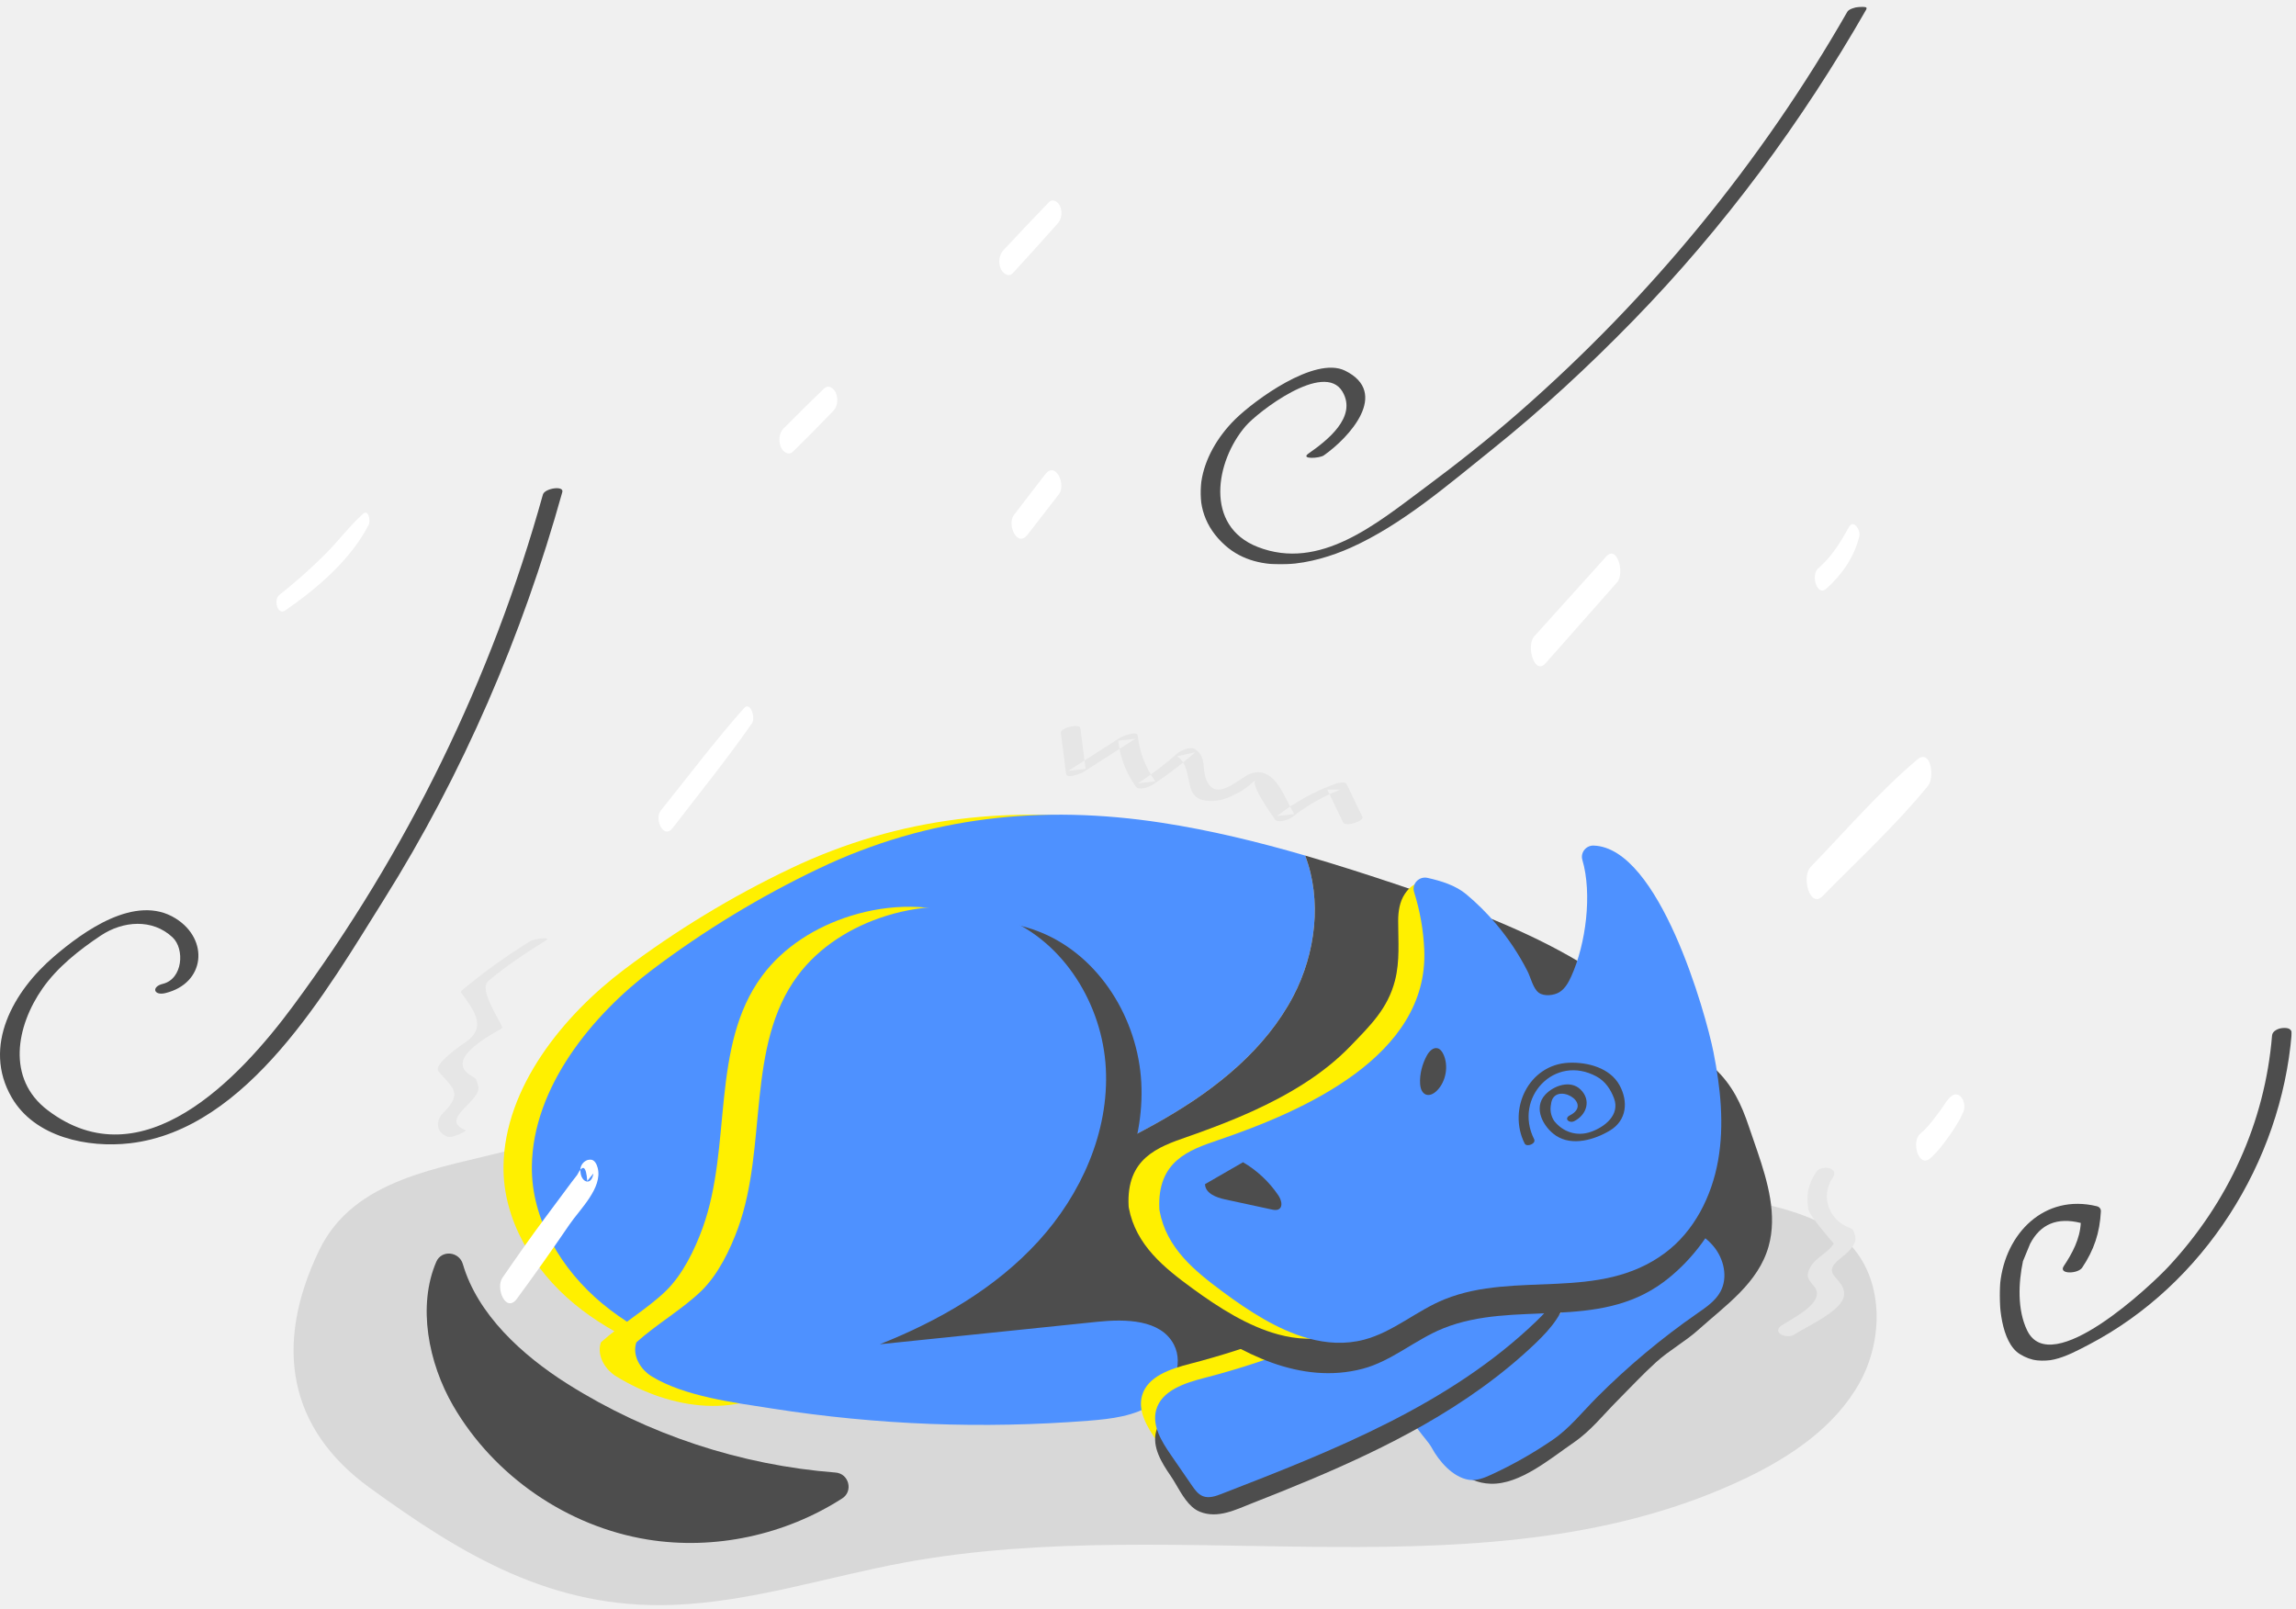
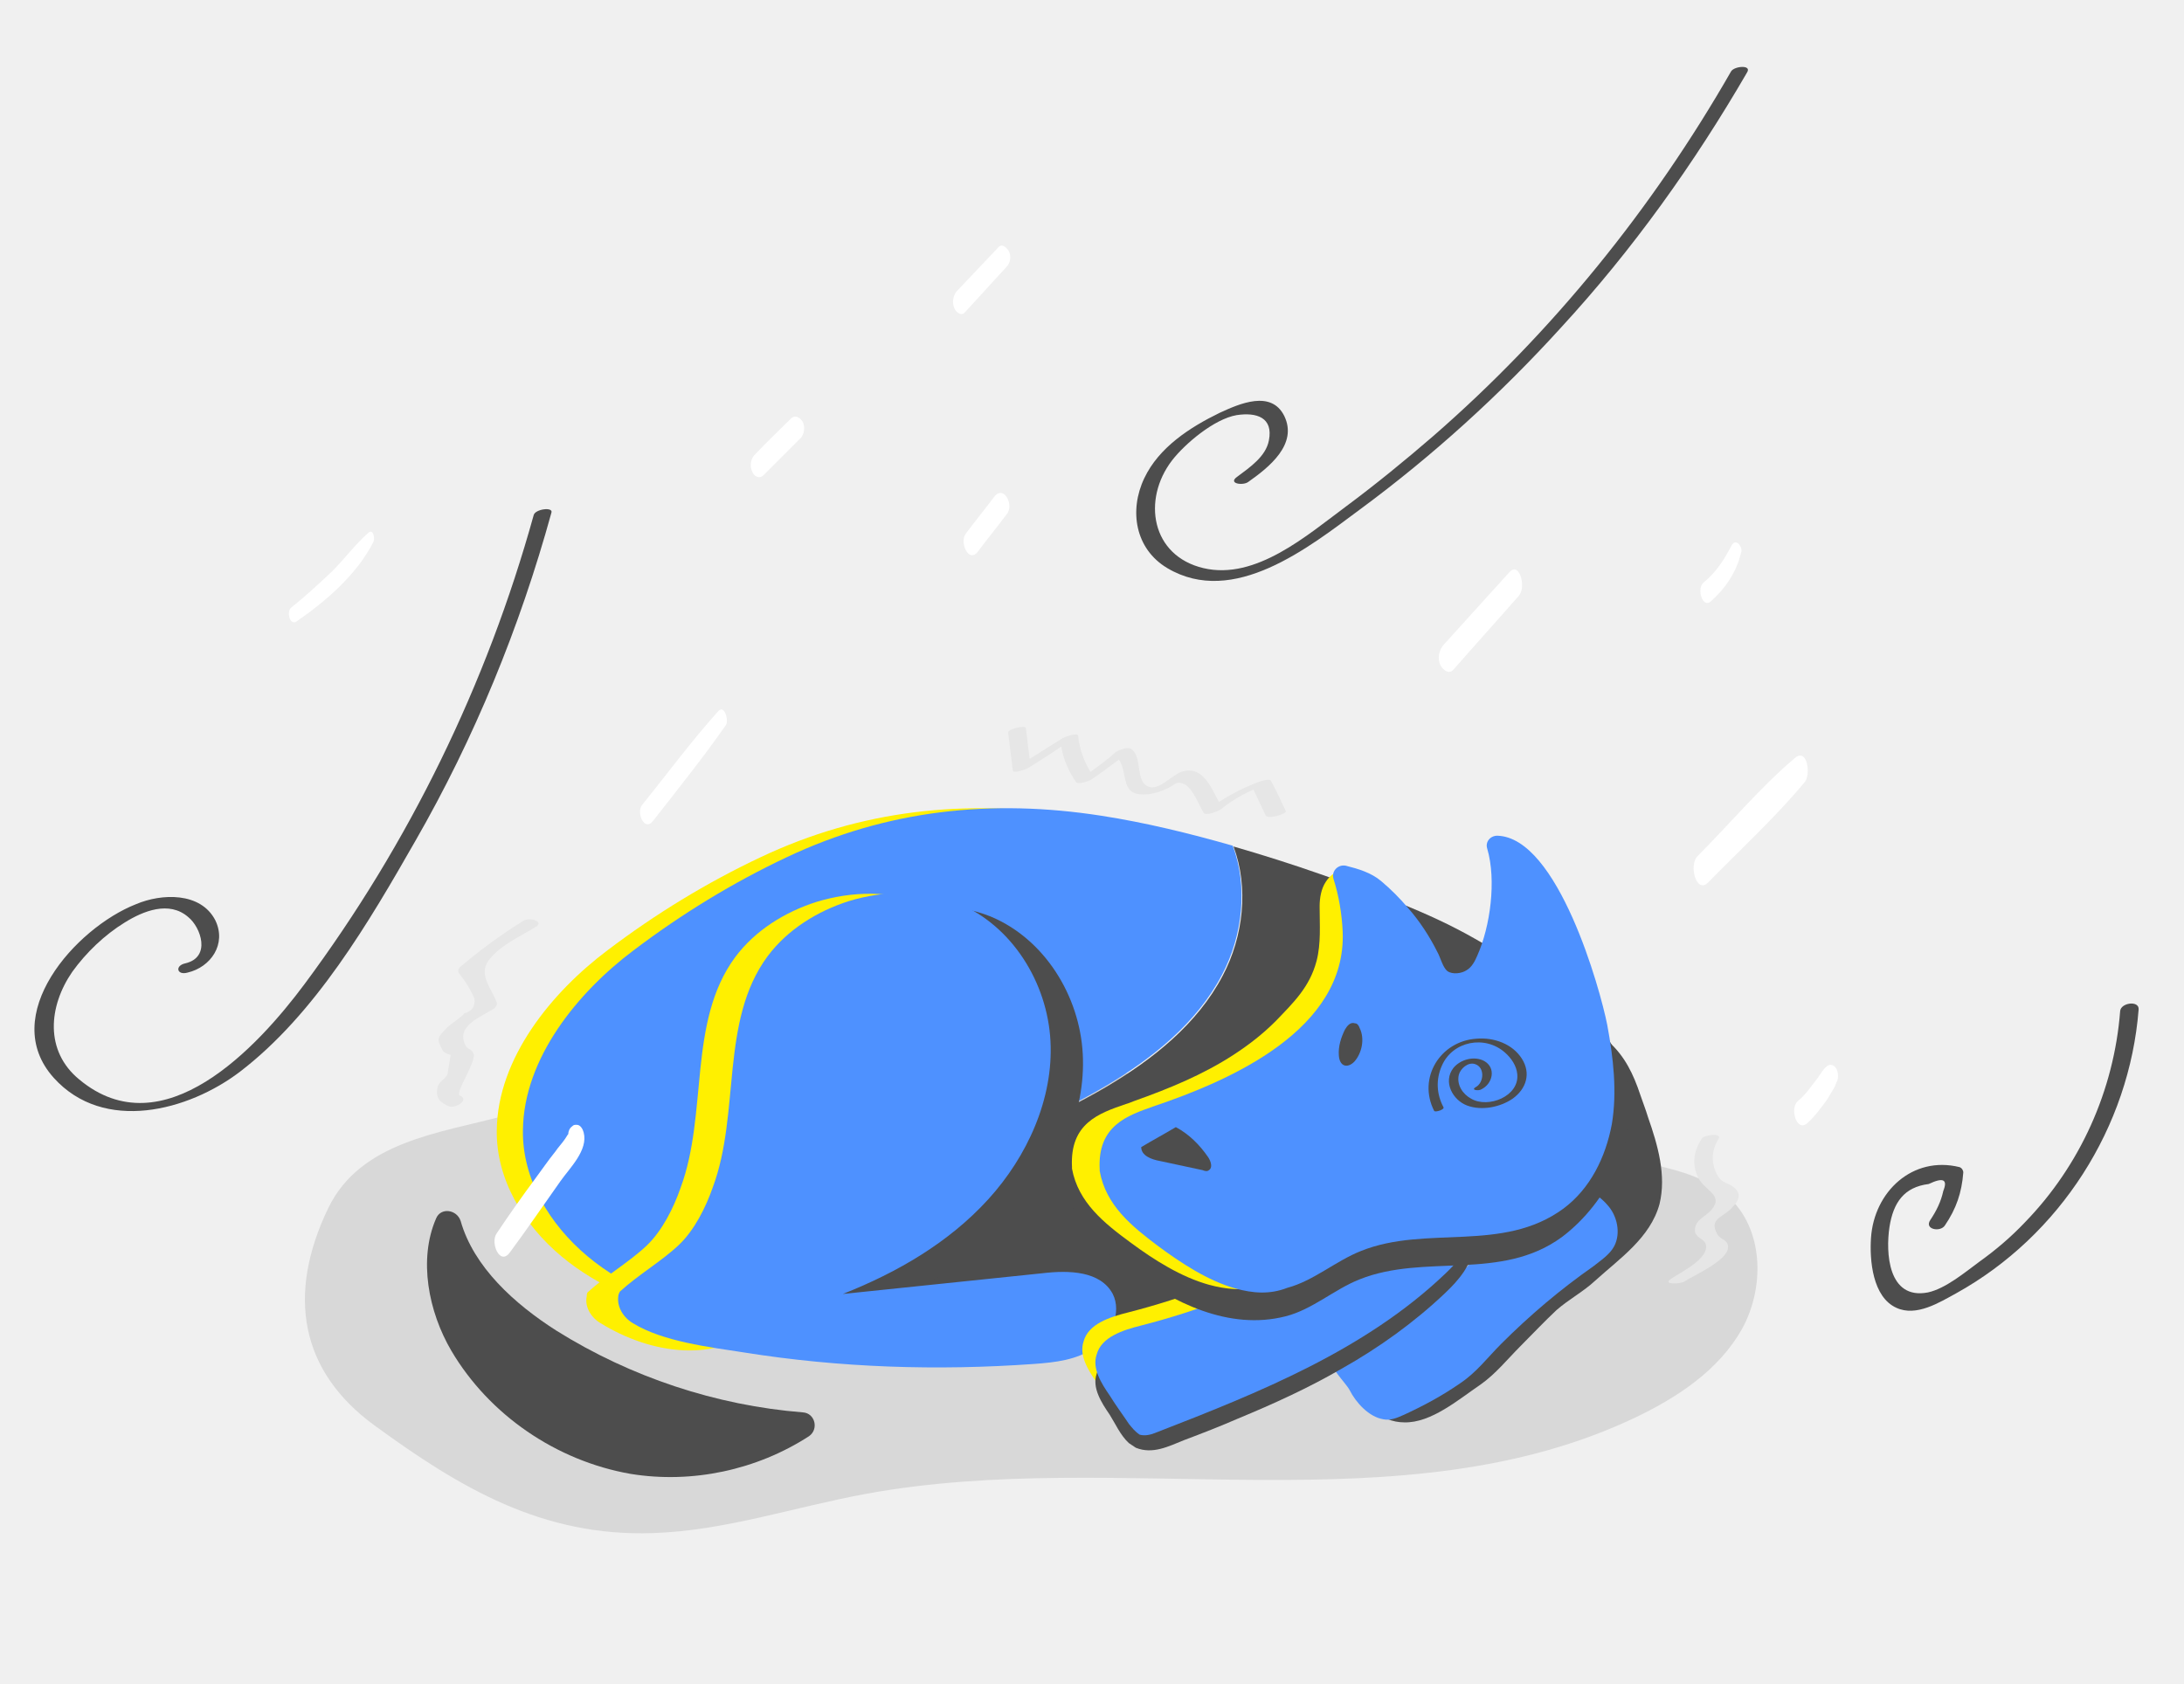
- <svg xmlns="http://www.w3.org/2000/svg" xmlns:xlink="http://www.w3.org/1999/xlink" width="274px" height="192px" viewBox="0 0 274 192" version="1.1">
-   <defs>
-     <polygon id="path-1" points="80.169 0.438 0.663 0.438 0.663 66.993 80.169 66.993 80.169 0.438" />
-     <polygon id="path-3" points="35.541 40.438 35.541 0.698 0.685 0.698 0.685 40.438 35.541 40.438" />
-   </defs>
-   <g id="Page-1" stroke="none" stroke-width="1" fill="none" fill-rule="evenodd">
-     <g id="Desktop---Section-1-to-Ending" transform="translate(-681, -2070)">
-       <g id="cold" transform="translate(681, 2070)">
-         <g id="Group-3" transform="translate(34.45029, 129.9624)" fill-opacity="0.1" fill="#000000">
-           <path d="M73.525,56.506 C106.798,50.376 143.238,61.044 173.777,46.5 C179.22,43.908 184.495,40.362 187.441,35.107 C190.387,29.854 190.374,22.597 186.111,18.338 C183.241,15.47 179.076,14.409 175.121,13.488 C147.373,7.027 119.219,1.717 90.743,0.725 C69.228,-0.025 47.498,1.737 26.642,7.232 C17.977,9.515 7.793,10.628 3.635,19.256 C-1.846,30.627 -0.011,40.566 9.651,47.577 C20.794,55.662 31.464,62.099 45.839,61.57 C55.228,61.223 64.286,58.208 73.525,56.506" id="Fill-1" />
-         </g>
-         <path d="M116.701,143.115 C122.929,139.674 129.57,137.007 135.719,133.428 C141.868,129.848 147.646,125.184 150.95,118.888 C153.636,113.769 154.392,107.417 152.371,102.102 C146.734,100.464 141.033,99.072 135.232,98.184 C121.003,96.003 107.396,97.427 94.36,103.639 C87.345,106.982 80.669,111.036 74.468,115.715 C67.276,121.142 60.205,129.749 60.086,139.18 C60.005,145.538 63.615,151.538 68.52,155.594 C73.424,159.65 79.509,162.007 85.624,163.786 L91.433,164.26 C98.414,155.699 107.026,148.461 116.701,143.115" id="Fill-4" fill="#FFF000" />
-         <path d="M120.086,143.115 C126.314,139.674 132.954,137.007 139.103,133.428 C145.253,129.848 151.031,125.184 154.335,118.888 C157.021,113.769 157.777,107.417 155.756,102.102 C150.119,100.464 144.418,99.072 138.617,98.184 C124.388,96.003 110.781,97.427 97.745,103.639 C90.73,106.982 84.054,111.036 77.852,115.715 C70.661,121.142 63.59,129.749 63.471,139.18 C63.39,145.538 67,151.538 71.904,155.594 C76.809,159.65 82.894,162.007 89.009,163.786 L94.818,164.26 C101.799,155.699 110.411,148.461 120.086,143.115" id="Fill-6" fill="#4E91FF" />
-         <path d="M209.717,137.384 C209.374,136.378 209.023,135.392 208.705,134.439 C207.814,131.767 206.706,129.436 204.616,127.509 C199.319,122.627 193.482,117.602 187.202,114.06 C180.864,110.486 173.975,108.004 167.077,105.683 C163.328,104.423 159.556,103.208 155.756,102.103 C157.777,107.417 157.021,113.769 154.335,118.888 C151.031,125.184 145.253,129.848 139.103,133.427 C132.954,137.007 126.314,139.674 120.086,143.115 C110.411,148.461 101.799,155.699 94.818,164.26 L123.875,166.633 C130.036,166.843 136.238,165.775 141.973,163.516 C151.489,159.767 160.425,156.897 170.713,155.887 C176.948,155.274 182.923,156.508 189.114,156.683 C187.178,158.615 185.092,160.362 182.715,161.728 C180.678,162.9 178.38,163.533 176.271,164.558 C175.221,165.068 174.183,165.642 173.306,166.423 C172.802,166.871 171.534,167.513 171.432,168.208 C171.364,168.67 172.153,169.986 172.292,170.51 C172.721,172.12 172.826,173.882 173.905,175.237 C174.849,176.422 176.394,177.03 177.91,177.071 C181.412,177.165 185.017,174.059 187.783,172.171 C189.83,170.773 191.316,168.86 193.061,167.11 C194.584,165.582 196.053,163.995 197.655,162.547 C199.231,161.122 201.112,160.11 202.675,158.703 C205.903,155.799 209.832,153.13 211.065,148.725 C212.102,145.018 210.968,141.061 209.717,137.384" id="Fill-8" fill="#4D4D4D" />
-         <path d="M205.305,154.162 C204.701,155.265 203.613,156.001 202.58,156.719 C198.274,159.705 194.241,163.082 190.542,166.792 C188.797,168.542 187.312,170.455 185.264,171.853 C182.961,173.424 180.53,174.805 177.998,175.973 C177.14,176.369 176.21,176.749 175.277,176.598 C173.363,176.291 171.719,174.365 170.86,172.774 C170.24,171.629 168.051,169.746 168.479,168.393 C168.717,167.641 170.16,166.664 170.788,166.105 C171.664,165.324 172.702,164.751 173.753,164.24 C175.861,163.215 178.159,162.582 180.197,161.41 C185.874,158.145 189.905,152.725 194.146,147.738 C194.955,146.787 195.869,145.792 197.094,145.549 C197.89,145.39 198.712,145.577 199.49,145.807 C201.363,146.361 203.221,147.224 204.475,148.718 C205.731,150.213 206.243,152.451 205.305,154.162" id="Fill-10" fill="#4E91FF" />
-         <path d="M89.546,158.511 C90.45,160.545 92.4,162.022 94.524,162.738 C96.773,163.497 99.208,163.501 101.572,163.281 C111.638,162.349 121.35,157.271 128.147,149.821 C133.258,144.22 136.598,136.757 136.199,129.19 C135.799,121.623 131.244,114.145 124.221,111.273 C119.742,109.441 114.612,109.548 109.992,110.988 C105.85,112.278 101.977,114.676 99.402,118.161 C93.222,126.527 95.855,138.433 92.321,148.213 C91.186,151.356 88.116,154.686 89.398,158.146 C89.443,158.269 89.493,158.391 89.546,158.511" id="Fill-12" fill="#4D4D4D" />
-         <path d="M73.519,164.244 C80.018,168.234 88.645,169.639 94.815,164.242 C96.603,162.678 98.011,161.188 100.202,160.212 C102.286,159.284 104.589,158.766 106.659,157.767 C111.5,155.432 116.065,152.099 119.685,148.131 C124.796,142.53 128.136,135.067 127.736,127.5 C127.337,119.933 122.782,112.455 115.759,109.583 C111.279,107.752 106.149,107.858 101.529,109.298 C97.389,110.589 93.515,112.986 90.94,116.471 C84.759,124.838 87.392,136.744 83.859,146.523 C82.922,149.116 81.468,152.117 79.458,154.067 C77.244,156.213 74.139,158.02 71.715,160.192 C71.657,160.358 71.616,160.526 71.593,160.695 C71.402,162.065 72.305,163.498 73.519,164.244" id="Fill-14" fill="#FFF000" />
-         <path d="M75.824,160.695 C75.633,162.065 76.536,163.498 77.75,164.244 C81.69,166.663 87.622,167.386 92.139,168.094 C104.616,170.054 117.323,170.542 129.914,169.549 C132.618,169.335 135.442,169.01 137.685,167.489 C139.928,165.967 141.334,162.867 140.087,160.462 C138.533,157.466 134.339,157.394 130.977,157.741 C122.317,158.635 113.658,159.529 104.999,160.423 C112.051,157.624 118.806,153.733 123.916,148.131 C129.027,142.53 132.367,135.067 131.967,127.5 C131.568,119.933 127.013,112.454 119.99,109.583 C115.51,107.752 110.38,107.858 105.76,109.298 C101.62,110.589 97.746,112.986 95.171,116.471 C88.99,124.838 91.623,136.744 88.09,146.523 C87.153,149.116 85.699,152.117 83.689,154.066 C81.475,156.213 78.37,158.02 75.946,160.192 C75.888,160.358 75.847,160.526 75.824,160.695" id="Fill-16" fill="#4E91FF" />
-         <path d="M140.545,175.587 C139.704,174.365 138.863,173.143 138.021,171.92 C136.922,170.324 135.769,168.445 136.283,166.576 C136.925,164.243 139.697,163.355 142.043,162.749 C156.553,159.003 170.182,151.905 181.561,142.167 C183.494,144.406 185.548,146.994 185.296,149.939 C185.089,152.351 183.366,154.339 181.619,156.017 C171.263,165.968 157.484,171.399 144.086,176.591 C143.378,176.866 142.59,177.141 141.881,176.873 C141.293,176.651 140.901,176.104 140.545,175.587" id="Fill-18" fill="#FFF000" />
-         <path d="M142.241,179.808 C141.169,178.852 140.468,177.242 139.714,176.146 C138.615,174.549 137.462,172.67 137.975,170.802 C138.617,168.467 141.389,167.58 143.736,166.974 C158.245,163.228 171.874,156.13 183.253,146.392 C185.186,148.631 187.241,151.219 186.988,154.164 C186.782,156.576 185.059,158.563 183.312,160.243 C179.306,164.091 174.73,167.303 169.908,170.048 C165.562,172.523 161.017,174.63 156.411,176.571 C154.098,177.544 151.769,178.477 149.433,179.393 C147.472,180.163 145.319,181.279 143.18,180.409 C142.836,180.269 142.526,180.062 142.241,179.808" id="Fill-20" fill="#4D4D4D" />
-         <path d="M142.238,177.277 C141.396,176.055 140.555,174.833 139.714,173.61 C138.615,172.014 137.462,170.135 137.975,168.266 C138.617,165.933 141.389,165.045 143.736,164.439 C158.245,160.693 171.875,153.595 183.254,143.857 C185.187,146.096 187.241,148.684 186.989,151.629 C186.782,154.041 185.059,156.029 183.311,157.707 C172.955,167.658 159.177,173.089 145.778,178.281 C145.071,178.556 144.282,178.831 143.573,178.563 C142.985,178.341 142.593,177.794 142.238,177.277" id="Fill-22" fill="#4E91FF" />
-         <path d="M205.282,128.574 C204.16,126.515 202.832,124.566 202.035,122.294 C200.833,118.864 201.236,114.867 199.443,111.609 C195.91,105.185 188.737,116.897 187.338,119.981 C187.011,120.703 186.613,121.44 185.943,121.865 C185.385,122.219 184.67,122.313 184.039,122.117 C183.704,122.012 183.377,121.81 183.233,121.49 C182.52,119.915 182.786,118.761 181.677,117.29 C180.643,115.919 179.783,114.436 178.628,113.149 C176.377,110.643 173.477,108.977 170.189,108.241 C169.499,108.088 168.871,108.473 168.63,109.044 C168.228,109.252 167.837,109.605 167.466,110.162 C166.841,111.101 166.677,112.272 166.677,113.398 C166.676,115.766 166.897,118.148 166.301,120.477 C165.435,123.863 163.329,125.875 161.008,128.288 C159.37,129.992 157.509,131.455 155.522,132.732 C151.514,135.309 147.074,137.154 142.601,138.758 C142.223,138.893 141.844,139.027 141.465,139.16 C138.011,140.365 134.213,141.705 134.51,147.405 C134.513,147.48 134.523,147.557 134.537,147.631 C135.379,152.093 138.79,154.794 142.149,157.249 C147.985,161.516 155.209,165.294 162.606,163.353 C166.092,162.437 168.899,159.865 172.243,158.523 C180.763,155.104 190.636,158.861 198.516,153.008 C204.556,148.521 208.864,139.883 206.908,132.45 C206.541,131.059 205.948,129.797 205.282,128.574" id="Fill-24" fill="#4D4D4D" />
-         <path d="M152.55,159.253 C148.917,158.274 145.419,156.037 142.326,153.776 C138.968,151.321 135.557,148.62 134.714,144.157 C134.701,144.084 134.691,144.006 134.687,143.931 C134.391,138.232 138.188,136.891 141.643,135.685 C142.022,135.553 142.401,135.42 142.779,135.285 C147.252,133.681 151.692,131.835 155.7,129.258 C157.687,127.981 159.548,126.517 161.186,124.814 C163.506,122.401 165.612,120.389 166.479,117.003 C167.075,114.674 166.854,112.293 166.855,109.925 C166.855,108.797 167.019,107.626 167.644,106.688 C169.761,103.506 172.518,106.704 174.24,108.389 C176.335,110.439 177.562,113.273 178.353,116.069 C178.515,116.639 178.655,117.221 178.938,117.741 C179.309,118.424 179.901,118.956 180.484,119.47 C182.116,120.909 183.956,122.4 186.133,122.466 C189.303,122.562 191.41,119.872 193.404,117.829 C195.2,115.987 197.587,115.329 198.817,117.993 C199.979,120.509 200.493,123.616 200.98,126.326 C201.65,130.057 201.958,133.904 201.322,137.663 C200.597,141.945 198.538,146.126 195.068,148.745 C187.234,154.659 177.331,150.98 168.839,154.465 C165.505,155.833 162.718,158.426 159.24,159.369 C157,159.975 154.75,159.845 152.55,159.253" id="Fill-26" fill="#FFF000" />
-         <path d="M156.095,159.711 C152.469,158.704 148.989,156.44 145.915,154.155 C142.575,151.674 139.186,148.947 138.377,144.477 C138.364,144.404 138.355,144.326 138.352,144.252 C138.1,138.55 141.908,137.239 145.371,136.06 C155.491,132.617 170.506,126.075 169.968,113.356 C169.87,111.021 169.461,108.699 168.758,106.468 C168.445,105.476 169.35,104.54 170.366,104.768 C171.989,105.131 173.706,105.656 174.987,106.727 C176.252,107.785 177.425,108.952 178.493,110.208 C179.979,111.956 181.261,113.878 182.3,115.923 C182.67,116.652 182.951,117.966 183.629,118.468 C184.282,118.95 185.485,118.795 186.12,118.392 C186.79,117.966 187.188,117.229 187.516,116.507 C189.259,112.663 190.028,106.68 188.836,102.619 C188.581,101.751 189.271,100.884 190.176,100.912 C198.035,101.161 203.571,120.982 204.481,125.558 C205.328,129.818 205.792,134.224 205.033,138.5 C204.275,142.777 202.184,146.941 198.694,149.534 C190.814,155.387 180.94,151.63 172.42,155.049 C169.076,156.392 166.269,158.964 162.783,159.879 C160.539,160.468 158.29,160.32 156.095,159.711" id="Fill-28" fill="#4E91FF" />
-         <path d="M54.091,167.783 C51.098,162.633 49.812,155.822 52.063,150.588 C52.69,149.13 54.795,149.339 55.238,150.863 C56.982,156.843 62.281,161.722 67.737,165.164 C77.325,171.212 88.412,174.862 99.717,175.735 C101.31,175.858 101.853,177.957 100.509,178.82 C93.709,183.191 85.273,185.027 77.28,183.73 C67.708,182.176 58.958,176.159 54.091,167.783" id="Fill-30" fill="#4D4D4D" />
-         <path d="M152.608,144.308 C153.15,143.993 152.898,143.163 152.548,142.645 C151.462,141.04 150.014,139.681 148.341,138.701 C146.829,139.573 145.318,140.444 143.807,141.316 C143.82,142.397 145.124,142.906 146.182,143.135 L151.741,144.336 C152.03,144.399 152.352,144.457 152.608,144.308" id="Fill-32" fill="#4D4D4D" />
-         <path d="M183.076,135.944 C180.605,131.036 185.516,125.724 190.547,128.481 C191.572,129.042 192.218,130.01 192.614,131.073 C193.358,133.064 191.484,134.508 189.846,135.078 C188.173,135.661 186.511,135.096 185.463,133.764 C185.075,133.151 184.953,132.488 185.096,131.777 C185.395,128.928 190.277,131.617 187.342,133.111 C186.594,133.492 187.268,134.103 187.874,133.795 C189.374,133.032 189.913,131.28 188.618,130.022 C187.392,128.831 185.402,129.578 184.418,130.626 C182.906,132.236 184.201,134.54 185.679,135.527 C187.625,136.826 190.332,136.004 192.139,134.91 C194.161,133.686 194.314,131.428 193.279,129.524 C192.14,127.428 189.436,126.74 187.246,126.828 C182.403,127.026 179.904,132.408 181.951,136.473 C182.184,136.936 183.357,136.504 183.076,135.944" id="Fill-34" fill="#4D4D4D" />
-         <path d="M172.235,125.784 C172.903,127.155 172.573,129.069 171.486,130.153 C170.547,131.088 169.567,130.731 169.475,129.366 C169.397,128.202 169.731,126.958 170.292,125.945 C170.559,125.464 171.036,124.957 171.567,125.104 C171.882,125.192 172.091,125.489 172.235,125.784" id="Fill-36" fill="#4D4D4D" />
-         <path d="M126.602,87.485 C126.811,89.115 127.019,90.747 127.228,92.377 C127.306,92.985 129.058,92.282 129.287,92.135 C131.359,90.809 133.431,89.483 135.502,88.156 C134.816,88.236 134.13,88.317 133.443,88.398 C133.707,90.488 134.338,92.133 135.539,93.866 C135.918,94.411 137.185,93.895 137.598,93.624 C139.378,92.456 141.038,91.182 142.636,89.779 C141.919,89.935 141.204,90.092 140.488,90.249 C142.841,92.001 140.646,95.822 144.89,95.575 C145.985,95.511 146.911,95.055 147.862,94.563 C148.576,94.193 149.224,93.579 149.848,93.081 C149.141,93.646 151.809,97.25 152.13,97.77 C152.464,98.309 153.822,97.815 154.189,97.528 C155.984,96.127 157.835,95.051 159.976,94.234 C159.451,94.234 158.926,94.233 158.401,94.233 C159.024,95.531 159.649,96.83 160.273,98.128 C160.573,98.753 162.813,97.963 162.594,97.507 C161.97,96.209 161.346,94.911 160.722,93.612 C160.505,93.16 159.463,93.491 159.147,93.611 C156.674,94.555 154.483,95.759 152.392,97.391 C153.079,97.31 153.766,97.23 154.452,97.149 C153.249,95.203 152.241,91.506 149.402,92.265 C148.063,92.623 145.222,95.877 144.006,93.162 C143.38,91.762 144.047,90.459 142.669,89.433 C142.128,89.031 140.948,89.527 140.521,89.903 C139.016,91.224 137.472,92.39 135.802,93.486 C136.488,93.405 137.174,93.325 137.861,93.244 C136.66,91.511 136.029,89.867 135.765,87.776 C135.688,87.168 133.934,87.871 133.706,88.018 C131.634,89.344 129.562,90.671 127.491,91.997 C128.177,91.917 128.864,91.836 129.55,91.756 C129.341,90.125 129.132,88.495 128.924,86.864 C128.856,86.332 126.516,86.818 126.602,87.485" id="Fill-38" fill="#E6E6E6" />
-         <path d="M216.759,139.856 C215.781,141.293 215.526,142.571 215.806,144.293 C215.947,145.158 218.852,148.4 218.843,148.414 C217.903,149.843 216.224,150.136 215.754,151.946 C215.598,152.546 216.174,153.129 216.491,153.513 C218.053,155.411 213.725,157.423 212.645,158.157 C211.343,159.044 213.241,159.882 214.19,159.236 C215.496,158.348 219.846,156.46 220.06,154.611 C220.309,152.463 217.006,152.22 219.642,150.166 C220.331,149.628 221.656,148.575 221.385,147.524 C221.274,147.092 221.23,146.698 220.761,146.536 C218.315,145.688 217.187,142.789 218.707,140.557 C219.542,139.332 217.368,138.963 216.759,139.856" id="Fill-40" fill="#E6E6E6" />
-         <path d="M63.318,112.295 C60.428,114.071 57.708,116.025 55.111,118.209 C55.035,118.254 54.995,118.32 54.994,118.405 C56.546,120.544 58.187,122.584 55.549,124.38 C55.15,124.652 51.637,127.024 52.334,127.862 C53.964,129.823 55.318,130.381 52.927,132.769 C51.907,133.789 52.067,135.133 53.391,135.647 C54.016,135.889 55.713,134.936 55.587,134.886 C52.182,133.565 57.663,131.349 57.061,129.557 C56.713,128.526 56.949,128.867 56.014,128.233 C53.139,126.281 58.838,123.355 59.649,122.87 C59.709,122.835 59.98,122.69 59.931,122.565 C59.538,121.561 57.099,118.062 58.283,117.066 C60.405,115.283 62.717,113.735 65.075,112.285 C66.019,111.705 63.695,112.063 63.318,112.295" id="Fill-42" fill="#E6E6E6" />
-         <path d="M125.171,24.137 C123.343,26.03 121.537,27.94 119.743,29.866 C119.209,30.44 119.127,31.344 119.421,32.056 C119.643,32.591 120.342,33.164 120.869,32.592 C122.669,30.634 124.453,28.665 126.219,26.676 C126.707,26.126 126.798,25.312 126.519,24.637 C126.307,24.124 125.672,23.619 125.171,24.137" id="Fill-44" fill="#FFFFFF" />
-         <path d="M98.335,46.375 C96.708,47.945 95.097,49.523 93.511,51.135 C92.959,51.697 92.895,52.642 93.186,53.346 C93.422,53.917 94.093,54.431 94.647,53.887 C96.269,52.297 97.858,50.68 99.438,49.047 C99.971,48.497 100.038,47.588 99.754,46.901 C99.523,46.342 98.877,45.852 98.335,46.375" id="Fill-46" fill="#FFFFFF" />
-         <path d="M124.72,56.621 C123.483,58.23 122.246,59.838 121.009,61.447 C120.137,62.581 121.372,65.425 122.636,63.794 L126.362,58.99 C127.248,57.847 125.987,54.972 124.72,56.621" id="Fill-48" fill="#FFFFFF" />
-         <path d="M191.693,66.407 C188.831,69.582 185.969,72.755 183.107,75.93 C182.073,77.076 183.133,80.644 184.441,79.162 C187.286,75.944 190.129,72.726 192.972,69.507 C193.933,68.419 192.98,64.979 191.693,66.407" id="Fill-50" fill="#FFFFFF" />
-         <path d="M220.631,62.92 C219.609,64.775 218.592,66.442 216.966,67.845 C216.084,68.605 216.828,71.259 217.958,70.25 C219.83,68.578 221.301,66.44 221.894,63.984 C222.058,63.304 221.202,61.885 220.631,62.92" id="Fill-52" fill="#FFFFFF" />
-         <path d="M228.795,90.653 C224.251,94.495 220.225,99.182 216.084,103.455 C214.939,104.637 215.999,108.48 217.519,106.928 C221.724,102.634 226.293,98.441 230.086,93.78 C230.909,92.768 230.428,89.272 228.795,90.653" id="Fill-54" fill="#FFFFFF" />
-         <path d="M88.777,84.521 C85.302,88.445 82.13,92.654 78.851,96.741 C78.061,97.727 79.181,100.241 80.283,98.806 C83.457,94.667 86.762,90.595 89.742,86.314 C90.18,85.686 89.569,83.627 88.777,84.521" id="Fill-56" fill="#FFFFFF" />
-         <path d="M233.449,130.603 C232.711,130.546 232.009,131.918 231.658,132.377 C230.873,133.403 230.144,134.487 229.143,135.322 C228.059,136.225 228.958,139.441 230.345,138.235 C231.329,137.379 232.109,136.278 232.856,135.218 C233.209,134.719 233.516,134.187 233.829,133.663 C233.959,133.444 234.077,133.216 234.16,132.975 C234.337,132.465 234.334,132.901 233.968,133.154 C234.751,132.614 234.472,130.683 233.449,130.603" id="Fill-58" fill="#FFFFFF" />
-         <path d="M70.783,140.209 C70.796,140.153 70.808,140.096 70.821,140.04 C70.574,140.339 70.328,140.639 70.082,140.938 C69.951,139.142 69.549,138.902 68.877,140.22 C68.434,140.784 68,141.356 67.577,141.935 C66.718,143.09 65.858,144.245 65,145.4 C63.267,147.728 61.603,150.102 59.957,152.492 C59.106,153.727 60.379,156.769 61.69,154.991 C63.845,152.068 65.932,149.106 67.979,146.107 C69.195,144.327 71.941,141.755 71.326,139.373 C71.22,138.964 70.96,138.365 70.436,138.393 C70.172,138.406 70.037,138.442 69.815,138.59 C69.435,138.845 69.219,139.291 69.265,139.759 C69.271,139.819 69.277,139.878 69.283,139.938 C69.393,141.063 70.492,141.525 70.783,140.209" id="Fill-60" fill="#FFFFFF" />
-         <path d="M43.313,61.331 C41.706,62.778 40.377,64.571 38.842,66.106 C37.102,67.845 35.244,69.496 33.314,71.021 C32.635,71.558 33.1,73.507 34.064,72.838 C37.839,70.222 41.882,66.779 44.004,62.615 C44.218,62.196 44.014,60.7 43.313,61.331" id="Fill-62" fill="#FFFFFF" />
-         <g id="Group-66" transform="translate(142.6082, 0.3624)">
-           <mask id="mask-2" fill="white">
-             <use xlink:href="#path-1" />
-           </mask>
-           <g id="Clip-65" />
-           <path d="M77.84,1.055 C67.544,19.039 54.32,35.15 38.717,48.799 C35.051,52.005 31.225,55.024 27.316,57.927 C21.668,62.122 14.902,67.809 7.488,64.913 C1.071,62.407 2.463,54.655 6.038,50.493 C7.454,48.843 15.41,42.66 17.601,46.38 C19.401,49.435 15.685,52.268 13.544,53.764 C12.523,54.478 14.865,54.339 15.364,53.991 C18.402,51.869 23.297,46.521 17.901,43.871 C14.296,42.101 7.062,47.434 4.779,49.691 C0.574,53.847 -1.348,60.335 3.61,64.733 C7.7,68.363 14.139,66.985 18.568,65.007 C24.703,62.27 30.246,57.451 35.446,53.288 C41.375,48.539 46.957,43.363 52.258,37.927 C63.121,26.791 72.425,14.192 80.145,0.706 C80.419,0.229 78.207,0.413 77.84,1.055" id="Fill-64" fill="#4D4D4D" mask="url(#mask-2)" />
-         </g>
-         <g id="Group-69" transform="translate(0, 57.9624)" fill="#4D4D4D">
-           <path d="M64.788,1.062 C58.66,23.091 48.568,43.744 34.952,62.126 C28.57,70.742 16.973,83.117 5.678,74.522 C0.728,70.756 1.961,64.451 5.074,60.001 C6.86,57.448 9.456,55.403 12.026,53.689 C14.658,51.933 18.189,51.639 20.592,53.901 C22.075,55.297 21.81,58.872 19.433,59.45 C18.032,59.791 18.341,60.894 19.731,60.556 C24.494,59.397 24.997,54.168 20.96,51.644 C16.165,48.645 9.904,53.227 6.45,56.181 C1.607,60.322 -2.142,66.896 1.392,73.004 C4.151,77.775 10.49,79.06 15.52,78.475 C29.616,76.833 39.084,60.104 45.783,49.443 C55.246,34.382 62.345,17.872 67.106,0.757 C67.328,-0.042 65,0.303 64.788,1.062" id="Fill-67" />
-         </g>
-         <g id="Group-72" transform="translate(237.9474, 121.9624)">
-           <mask id="mask-4" fill="white">
-             <use xlink:href="#path-3" />
-           </mask>
-           <g id="Clip-71" />
-           <path d="M33.197,1.598 C32.342,12.021 27.953,21.545 20.842,29.192 C18.805,31.382 6.828,42.741 3.967,36.808 C2.778,34.345 2.927,31.13 3.468,28.549 L4.32,26.48 C5.551,24.11 7.567,23.279 10.368,23.986 C10.271,25.889 9.369,27.591 8.338,29.133 C7.663,30.14 10.029,30.078 10.536,29.32 C11.953,27.205 12.638,25.149 12.767,22.608 C12.783,22.297 12.586,22.064 12.282,21.99 C6.027,20.468 1.361,25.233 0.75,31.197 C0.513,33.507 0.851,38.228 3.079,39.625 C5.901,41.394 8.605,39.93 11.305,38.521 C25.068,31.334 34.281,16.713 35.538,1.38 C35.63,0.265 33.275,0.647 33.197,1.598" id="Fill-70" fill="#4D4D4D" mask="url(#mask-4)" />
-         </g>
-       </g>
-     </g>
+ <svg xmlns="http://www.w3.org/2000/svg" width="100%" height="100%" viewBox="0 0 284 219" version="1.1" xml:space="preserve" style="fill-rule:evenodd;clip-rule:evenodd;stroke-linejoin:round;stroke-miterlimit:1.414;">
+   <g id="Fill-1" transform="matrix(1,0,0,1,4.49937,8.69279)">
+     <path d="M208.3,175.6C213.7,173 219,169.5 222,164.2C224.9,159 224.9,151.7 220.7,147.4C217.8,144.5 213.7,143.5 209.7,142.6C182,136.1 153.8,130.8 125.3,129.9C103.8,129.2 82.1,130.9 61.2,136.4C52.5,138.7 42.4,139.8 38.2,148.4C32.7,159.8 34.6,169.7 44.2,176.7C55.3,184.8 66,191.2 80.4,190.7C89.8,190.4 98.8,187.3 108.1,185.6C141.3,179.5 177.8,190.2 208.3,175.6Z" style="fill-opacity:0.098;fill-rule:nonzero;" />
+   </g>
+   <g id="p2-dog" transform="matrix(1,0,0,1,4.49937,8.69279)">
+     <path id="Fill-4" d="M116.8,142.3C123,138.9 129.7,136.2 135.8,132.6C141.9,129 147.7,124.4 151,118.1C153.7,113 154.4,106.6 152.4,101.3C146.8,99.7 141.1,98.3 135.3,97.4C121.1,95.2 107.5,96.6 94.4,102.8C87.4,106.1 80.7,110.2 74.5,114.9C67.3,120.3 60.2,128.9 60.1,138.3C60,144.7 63.6,150.6 68.5,154.7C73.4,158.8 79.5,161.1 85.6,162.9L91.4,163.4C98.5,154.9 107.1,147.7 116.8,142.3" style="fill:rgb(255,240,0);fill-rule:nonzero;" />
+     <path id="Fill-6" d="M120.2,142.3C126.4,138.9 133.1,136.2 139.2,132.6C145.3,129 151.1,124.4 154.4,118.1C157.1,113 157.8,106.6 155.8,101.3C150.2,99.7 144.5,98.3 138.7,97.4C124.5,95.2 110.9,96.6 97.8,102.8C90.8,106.1 84.1,110.2 77.9,114.9C70.7,120.3 63.6,128.9 63.5,138.3C63.4,144.7 67,150.6 71.9,154.7C76.8,158.8 82.9,161.1 89,162.9L94.8,163.4C101.9,154.9 110.5,147.7 120.2,142.3" style="fill:rgb(78,145,255);fill-rule:nonzero;" />
+     <path id="Fill-8" d="M209.8,136.6C209.5,135.6 209.1,134.6 208.8,133.7C207.9,131 206.8,128.7 204.7,126.8C199.4,121.9 193.6,116.9 187.3,113.4C181,109.8 174.1,107.4 167.2,105C163.5,103.7 159.7,102.5 155.9,101.4C157.9,106.7 157.2,113.1 154.5,118.2C151.2,124.5 145.4,129.1 139.3,132.7C133.2,136.3 126.5,138.9 120.3,142.4C110.6,147.7 102,155 95,163.5L124.1,165.9C130.3,166.1 136.5,165 142.2,162.8C151.7,159.1 160.7,156.2 170.9,155.2C177.1,154.6 183.1,155.8 189.3,156C187.4,157.9 185.3,159.7 182.9,161C180.9,162.2 178.6,162.8 176.5,163.8C175.4,164.3 174.4,164.9 173.5,165.7C173,166.1 171.7,166.8 171.6,167.5C171.5,168 172.3,169.3 172.5,169.8C172.9,171.4 173,173.2 174.1,174.5C175,175.7 176.6,176.3 178.1,176.3C181.6,176.4 185.2,173.3 188,171.4C190,170 191.5,168.1 193.3,166.3C194.8,164.8 196.3,163.2 197.9,161.7C199.5,160.3 201.4,159.3 202.9,157.9C206.1,155 210.1,152.3 211.3,147.9C212.2,144.2 211.1,140.3 209.8,136.6" style="fill:rgb(77,77,77);fill-rule:nonzero;" />
+     <path id="Fill-10" d="M205.4,153.4C204.8,154.5 203.7,155.2 202.7,156C198.4,159 194.4,162.4 190.7,166.1C189,167.8 187.5,169.8 185.4,171.2C183.1,172.8 180.7,174.1 178.1,175.3C177.2,175.7 176.3,176.1 175.4,175.9C173.5,175.6 171.8,173.7 171,172.1C170.4,171 168.2,169.1 168.6,167.7C168.8,166.9 170.3,166 170.9,165.4C171.8,164.6 172.8,164 173.9,163.5C176,162.5 178.3,161.8 180.3,160.7C186,157.4 190,152 194.2,147C195,146 195.9,145.1 197.1,144.8C197.9,144.6 198.7,144.8 199.5,145.1C201.4,145.7 203.2,146.5 204.5,148C205.8,149.4 206.3,151.7 205.4,153.4" style="fill:rgb(78,145,255);fill-rule:nonzero;" />
+     <path id="Fill-12" d="M89.6,157.7C90.5,159.7 92.5,161.2 94.6,161.9C96.8,162.7 99.3,162.7 101.6,162.4C111.7,161.5 121.4,156.4 128.2,149C133.3,143.4 136.7,135.9 136.3,128.4C135.9,120.8 131.3,113.4 124.3,110.5C119.8,108.7 114.7,108.8 110.1,110.2C106,111.5 102.1,113.9 99.5,117.4C93.3,125.8 96,137.7 92.4,147.4C91.3,150.5 88.2,153.9 89.5,157.3C89.5,157.5 89.6,157.6 89.6,157.7" style="fill:rgb(77,77,77);fill-rule:nonzero;" />
+     <path id="Fill-14" d="M73.6,163.4C80.1,167.4 88.7,168.8 94.9,163.4C96.7,161.8 98.1,160.3 100.3,159.4C102.4,158.5 104.7,158 106.8,157C111.6,154.7 116.2,151.3 119.8,147.4C124.9,141.8 128.3,134.3 127.9,126.8C127.5,119.2 122.9,111.8 115.9,108.9C111.4,107.1 106.3,107.2 101.7,108.6C97.6,109.9 93.7,112.3 91.1,115.8C84.9,124.2 87.6,136.1 84,145.8C83.1,148.4 81.6,151.4 79.6,153.3C77.4,155.4 74.3,157.2 71.9,159.4C71.8,159.6 71.8,159.7 71.8,159.9C71.5,161.3 72.4,162.7 73.6,163.4" style="fill:rgb(255,240,0);fill-rule:nonzero;" />
+     <path id="Fill-16" d="M75.9,159.9C75.7,161.3 76.6,162.7 77.8,163.4C81.7,165.8 87.7,166.5 92.2,167.2C104.7,169.2 117.4,169.6 130,168.7C132.7,168.5 135.5,168.2 137.8,166.6C140,165.1 141.4,162 140.2,159.6C138.6,156.6 134.5,156.5 131.1,156.9C122.4,157.8 113.8,158.7 105.1,159.6C112.2,156.8 118.9,152.9 124,147.3C129.1,141.7 132.5,134.2 132.1,126.7C131.7,119.1 127.1,111.7 120.1,108.8C115.6,107 110.5,107.1 105.9,108.5C101.8,109.8 97.9,112.2 95.3,115.7C89.1,124.1 91.8,136 88.2,145.7C87.3,148.3 85.8,151.3 83.8,153.2C81.6,155.3 78.5,157.1 76.1,159.3C76,159.5 75.9,159.7 75.9,159.9" style="fill:rgb(78,145,255);fill-rule:nonzero;" />
+     <path id="Fill-18" d="M140.6,174.8C139.8,173.6 138.9,172.4 138.1,171.1C137,169.5 135.8,167.6 136.4,165.8C137,163.5 139.8,162.6 142.2,162C156.7,158.3 170.3,151.2 181.7,141.4C183.6,143.6 185.7,146.2 185.4,149.2C185.2,151.6 183.5,153.6 181.7,155.3C171.3,165.2 157.6,170.7 144.2,175.9C143.5,176.2 142.7,176.4 142,176.2C141.4,175.8 141,175.3 140.6,174.8" style="fill:rgb(255,240,0);fill-rule:nonzero;" />
+     <path id="Fill-20" d="M142.3,179C141.2,178 140.5,176.4 139.8,175.3C138.7,173.7 137.5,171.8 138.1,170C138.7,167.7 141.5,166.8 143.9,166.2C158.4,162.5 172,155.4 183.4,145.6C185.3,147.8 187.4,150.4 187.1,153.4C186.9,155.8 185.2,157.8 183.4,159.5C179.4,163.3 174.8,166.6 170,169.3C165.7,171.8 161.1,173.9 156.5,175.8C154.2,176.8 151.9,177.7 149.5,178.6C147.5,179.4 145.4,180.5 143.2,179.6C142.9,179.4 142.6,179.2 142.3,179" style="fill:rgb(77,77,77);fill-rule:nonzero;" />
+     <path id="Fill-22" d="M142.3,176.5C141.5,175.3 140.6,174.1 139.8,172.8C138.7,171.2 137.5,169.3 138.1,167.5C138.7,165.2 141.5,164.3 143.9,163.7C158.4,160 172,152.9 183.4,143.1C185.3,145.3 187.4,147.9 187.1,150.9C186.9,153.3 185.2,155.3 183.4,157C173,166.9 159.3,172.4 145.9,177.6C145.2,177.9 144.4,178.1 143.7,177.9C143.1,177.5 142.7,177 142.3,176.5" style="fill:rgb(78,145,255);fill-rule:nonzero;" />
+     <path id="Fill-24" d="M205.4,127.8C204.3,125.7 203,123.8 202.2,121.5C201,118.1 201.4,114.1 199.6,110.8C196.1,104.4 188.9,116.1 187.5,119.2C187.2,119.9 186.8,120.7 186.1,121.1C185.5,121.5 184.8,121.5 184.2,121.4C183.9,121.3 183.5,121.1 183.4,120.8C182.7,119.2 183,118.1 181.8,116.6C180.8,115.2 179.9,113.7 178.8,112.5C176.5,110 173.6,108.3 170.4,107.6C169.7,107.4 169.1,107.8 168.8,108.4C168.4,108.6 168,109 167.6,109.5C167,110.4 166.8,111.6 166.8,112.7C166.8,115.1 167,117.4 166.4,119.8C165.5,123.2 163.4,125.2 161.1,127.6C159.5,129.3 157.6,130.8 155.6,132C151.6,134.6 147.2,136.4 142.7,138C142.3,138.1 141.9,138.3 141.6,138.4C138.1,139.6 134.3,140.9 134.6,146.6C134.6,146.7 134.6,146.8 134.6,146.8C135.4,151.3 138.9,154 142.2,156.4C148,160.7 155.3,164.4 162.7,162.5C166.2,161.6 169,159 172.3,157.7C180.8,154.3 190.7,158 198.6,152.2C204.6,147.7 208.9,139.1 207,131.7C206.6,130.3 206,129 205.4,127.8" style="fill:rgb(77,77,77);fill-rule:nonzero;" />
+     <path id="Fill-26" d="M152.7,158.4C149.1,157.4 145.6,155.2 142.5,152.9C139.1,150.4 135.7,147.7 134.9,143.3C134.9,143.2 134.9,143.1 134.9,143.1C134.6,137.4 138.4,136.1 141.9,134.9C142.3,134.8 142.7,134.6 143,134.5C147.5,132.9 151.9,131.1 155.9,128.5C157.9,127.2 159.7,125.8 161.4,124.1C163.7,121.7 165.8,119.7 166.7,116.3C167.3,114 167.1,111.6 167.1,109.2C167.1,108.1 167.3,106.9 167.9,106C170,102.8 172.8,106 174.5,107.7C176.6,109.7 177.8,112.6 178.6,115.4C178.8,116 178.9,116.6 179.2,117.1C179.6,117.8 180.2,118.3 180.7,118.8C182.3,120.2 184.2,121.7 186.3,121.8C189.5,121.9 191.6,119.2 193.6,117.2C195.4,115.4 197.8,114.7 199,117.4C200.2,119.9 200.7,123 201.2,125.7C201.9,129.4 202.2,133.3 201.5,137C200.8,141.3 198.7,145.5 195.2,148.1C187.4,154 177.5,150.3 169,153.8C165.7,155.2 162.9,157.8 159.4,158.7C157.1,159.2 154.9,159 152.7,158.4" style="fill:rgb(255,240,0);fill-rule:nonzero;" />
+     <path id="Fill-28" d="M156.2,158.9C152.6,157.9 149.1,155.6 146,153.3C142.7,150.8 139.3,148.1 138.5,143.6C138.5,143.5 138.5,143.4 138.5,143.4C138.2,137.7 142.1,136.4 145.5,135.2C155.6,131.8 170.6,125.2 170.1,112.5C170,110.2 169.6,107.8 168.9,105.6C168.6,104.6 169.5,103.7 170.5,103.9C172.1,104.3 173.8,104.8 175.1,105.9C176.4,107 177.5,108.1 178.6,109.4C180.1,111.1 181.4,113.1 182.4,115.1C182.8,115.8 183.1,117.1 183.7,117.6C184.4,118.1 185.6,117.9 186.2,117.5C186.9,117.1 187.3,116.3 187.6,115.6C189.3,111.8 190.1,105.8 188.9,101.7C188.6,100.8 189.3,100 190.2,100C198.1,100.2 203.6,120 204.5,124.6C205.3,128.9 205.8,133.3 205.1,137.5C204.3,141.8 202.3,145.9 198.8,148.5C190.9,154.3 181,150.6 172.5,154C169.2,155.3 166.3,157.9 162.9,158.8C160.6,159.7 158.4,159.5 156.2,158.9" style="fill:rgb(78,145,255);fill-rule:nonzero;" />
+     <path id="Fill-30" d="M54.2,167C51.2,161.9 49.9,155.1 52.2,149.8C52.8,148.3 54.9,148.6 55.4,150.1C57.1,156.1 62.4,160.9 67.9,164.4C77.5,170.4 88.6,174.1 99.9,175C101.5,175.1 102,177.2 100.7,178.1C93.9,182.5 85.5,184.3 77.5,183C67.8,181.3 59.1,175.3 54.2,167" style="fill:rgb(77,77,77);fill-rule:nonzero;" />
+     <path id="Fill-32" d="M152.7,143.5C153.2,143.2 153,142.4 152.6,141.8C151.5,140.2 150.1,138.8 148.4,137.9C146.9,138.8 145.4,139.6 143.9,140.5C143.9,141.6 145.2,142.1 146.3,142.3L151.9,143.5C152.1,143.6 152.5,143.7 152.7,143.5" style="fill:rgb(77,77,77);fill-rule:nonzero;" />
+     <path id="Fill-34" d="M183.2,135.3C182.3,133.6 182.2,131.7 183,129.9C184.4,126.7 188.6,125.9 191.2,128.2C192,128.9 192.7,129.9 192.8,131C193.1,133.9 189,135.5 186.8,134.2C185.7,133.6 184.9,132.4 185.2,131.1C185.4,130.3 186.4,129.4 187.3,129.7C188.6,130.1 188.5,132.1 187.4,132.7C186.7,133.1 187.8,133.2 188.1,133C189.6,132.3 190.1,130.2 188.5,129.3C187.2,128.6 185.4,129.1 184.5,130.2C183.1,132 184.4,134.4 186.3,135.1C188.2,135.8 190.6,135.3 192.2,134.2C194,132.9 194.6,130.9 193.4,129C192.2,127.1 189.8,126.2 187.5,126.4C182.8,126.7 179.8,131.5 182,135.8C182.2,136 183.4,135.6 183.2,135.3" style="fill:rgb(77,77,77);fill-rule:nonzero;" />
+     <path id="Fill-36" d="M172.3,125C173,126.4 172.6,128.3 171.6,129.4C170.7,130.3 169.7,130 169.6,128.6C169.5,127.4 169.9,126.2 170.4,125.2C170.7,124.7 171.1,124.2 171.7,124.4C172,124.4 172.2,124.7 172.3,125" style="fill:rgb(77,77,77);fill-rule:nonzero;" />
+   </g>
+   <g id="p2-cold" transform="matrix(1,0,0,1,4.49937,8.69279)">
+     <path id="Fill-38" d="M162.7,96.8C162.1,95.5 161.5,94.2 160.8,92.9C160.6,92.5 159.5,92.9 159.2,93C157.3,93.7 155.6,94.6 154,95.6C152.9,93.5 151.8,90.8 149.1,91.7C147.9,92.1 146.2,94.2 144.8,93.6C143.1,92.9 144.1,89.8 142.6,88.7C142.1,88.4 140.8,88.9 140.5,89.2C139.5,90.1 138.4,90.9 137.3,91.7C136.4,90.2 135.9,88.8 135.7,87C135.6,86.5 133.9,87.2 133.7,87.3C132.3,88.2 130.8,89.1 129.4,90C129.2,88.7 129.1,87.4 128.9,86C128.9,85.6 126.5,86.1 126.6,86.6C126.8,88.2 127,89.9 127.2,91.5C127.3,92 129,91.3 129.2,91.2C130.6,90.3 132.1,89.4 133.5,88.4C133.8,90.1 134.4,91.5 135.4,93C135.7,93.4 137.1,92.9 137.4,92.7C138.6,91.9 139.8,91 141,90.1C142.3,92 141,95 144.8,94.6C145.7,94.5 146.6,94.2 147.4,93.8C148.4,93.3 148.5,92.8 149.5,93.3C150.6,93.8 151.4,96 152,97C152.3,97.5 153.9,96.8 154.2,96.6C155.6,95.5 156.9,94.7 158.5,94C159,95.1 159.6,96.3 160.1,97.4C160.6,97.9 162.9,97.1 162.7,96.8" style="fill:rgb(230,230,230);fill-rule:nonzero;" />
+     <path id="Fill-40" d="M216.8,139.4C215.8,140.9 215.5,142.5 216.2,144.2C217,146.2 219.7,146.6 218.1,148.6C217.4,149.5 215.9,149.9 215.9,151.3C215.9,152.3 217.1,152.4 217.3,153.1C217.9,155 213.8,156.9 212.7,157.7C211.7,158.4 214,158.3 214.5,158C215.7,157.2 220.1,155.3 220.2,153.6C220.3,152.5 219.2,152.6 218.8,151.8C217.7,149.9 219.5,149.6 220.5,148.6C221.1,148 222,147.1 221.4,146.2C220.5,144.9 219.4,145.6 218.6,143.7C218,142.3 218.1,140.8 219,139.4C219.4,138.6 217.1,138.9 216.8,139.4" style="fill:rgb(230,230,230);fill-rule:nonzero;" />
+     <path id="Fill-42" d="M63.5,111.1C60.6,112.9 57.9,114.9 55.3,117.1C55.1,117.3 55,117.6 55.2,117.9C56,118.9 56.7,120 57.2,121.2C57.3,122.2 56.9,122.8 55.9,123.1C55.5,123.6 54.1,124.5 53.7,124.9C52.2,126.4 52.3,126.4 53.1,128C53.4,128.3 53.7,128.4 54.1,128.5C54,129.3 53.8,130.2 53.7,131C53.4,131.7 52.6,131.9 52.4,132.7C52.1,134.1 52.7,134.7 53.9,135.2C54.8,135.5 56.6,134.3 55.3,133.8C54.6,133.5 57.4,129.5 57.1,128.4C56.8,127.6 56.3,127.9 56,127.2C54.8,124.7 58,123.6 59.7,122.5C59.9,122.4 60.2,122 60.1,121.7C59.3,119.6 57.5,117.9 59.3,115.9C60.7,114.2 63.3,113 65.1,111.9C66.4,111.2 64.4,110.5 63.5,111.1" style="fill:rgb(230,230,230);fill-rule:nonzero;" />
+   </g>
+   <g id="p2-wind" transform="matrix(1,0,0,1,4.49937,8.69279)">
+     <path id="Fill-44" d="M125.3,23.5C123.5,25.4 121.7,27.3 119.9,29.2C119.4,29.8 119.3,30.7 119.6,31.4C119.8,31.9 120.5,32.5 121,31.9C122.8,29.9 124.6,28 126.4,26C126.9,25.5 127,24.6 126.7,24C126.4,23.5 125.8,22.9 125.3,23.5" style="fill:white;fill-rule:nonzero;" />
+     <path id="Fill-46" d="M98.4,45.7C96.8,47.3 95.2,48.8 93.6,50.5C93.1,51 93,52 93.3,52.6C93.5,53.2 94.2,53.7 94.8,53.1C96.4,51.5 98,49.9 99.6,48.3C100.1,47.8 100.2,46.8 99.9,46.2C99.6,45.7 99,45.2 98.4,45.7" style="fill:white;fill-rule:nonzero;" />
+     <path id="Fill-48" d="M124.8,55.9C123.6,57.5 122.3,59.1 121.1,60.7C120.2,61.8 121.5,64.7 122.7,63C123.9,61.4 125.2,59.8 126.4,58.2C127.4,57.1 126.1,54.3 124.8,55.9" style="fill:white;fill-rule:nonzero;" />
+     <path id="Fill-50" d="M191.8,65.7C188.9,68.9 186.1,72 183.2,75.2C182.6,75.9 182.4,77 182.8,77.8C183.1,78.4 183.9,79.1 184.5,78.4C187.3,75.2 190.2,72 193,68.8C194,67.7 193.1,64.3 191.8,65.7" style="fill:white;fill-rule:nonzero;" />
+     <path id="Fill-52" d="M220.7,62.2C219.7,64.1 218.7,65.7 217,67.1C216.1,67.9 216.9,70.5 218,69.5C219.9,67.8 221.3,65.7 221.9,63.2C222.2,62.6 221.3,61.2 220.7,62.2" style="fill:white;fill-rule:nonzero;" />
+     <path id="Fill-54" d="M228.9,89.9C224.4,93.7 220.4,98.5 216.2,102.7C215.1,103.9 216.1,107.6 217.6,106.1C221.8,101.8 226.4,97.6 230.2,93C231,92 230.5,88.5 228.9,89.9" style="fill:white;fill-rule:nonzero;" />
+     <path id="Fill-56" d="M88.9,83.8C85.4,87.7 82.3,91.9 79,96C78.2,97 79.3,99.5 80.4,98.1C83.6,94 86.9,89.9 89.9,85.6C90.3,85 89.7,82.9 88.9,83.8" style="fill:white;fill-rule:nonzero;" />
+     <path id="Fill-58" d="M233.6,129.8C232.9,129.7 232.2,131.1 231.8,131.6C231,132.6 230.3,133.7 229.3,134.5C228.2,135.4 229.1,138.6 230.5,137.4C231.5,136.5 232.3,135.4 233.1,134.3C233.4,133.8 233.7,133.3 234,132.8C234.1,132.6 234.2,132.4 234.3,132.1C234.5,131.6 234.4,132.1 234.1,132.3C234.8,131.8 234.6,129.9 233.6,129.8" style="fill:white;fill-rule:nonzero;" />
+     <path id="Fill-60" d="M71.4,138.6C71.3,138.2 71,137.6 70.5,137.6C70.2,137.6 70.1,137.6 69.9,137.8C69.6,138 69.4,138.4 69.4,138.8C69.3,138.9 69.2,139.1 69,139.4C68.6,140 68.1,140.5 67.7,141.1C66.8,142.2 66,143.4 65.1,144.6C63.4,146.9 61.7,149.3 60.1,151.7C59.2,152.9 60.5,156 61.8,154.2C64.1,151.1 66.2,148 68.4,144.9C69.6,143.2 72,140.9 71.4,138.6" style="fill:white;fill-rule:nonzero;" />
+     <path id="Fill-62" d="M43.4,60.6C41.7,62.1 40.3,64 38.7,65.6C37,67.2 35.3,68.8 33.4,70.3C32.7,70.8 33.2,72.8 34.1,72.1C37.9,69.5 41.9,66 44,61.9C44.3,61.5 44.1,60 43.4,60.6" style="fill:white;fill-rule:nonzero;" />
+     <path id="Fill-64" d="M220.6,0.6C210.4,18.4 197.4,34.5 181.9,48C178.2,51.2 174.4,54.3 170.5,57.2C165.5,60.9 158.8,66.8 152,65.2C145.2,63.6 144,56.3 147.9,51.2C149.6,49 153.4,45.8 156.3,45.3C158.9,44.9 161.1,45.6 160.5,48.6C160.1,50.7 158,52.1 156.4,53.3C155.1,54.2 157.1,54.5 157.8,54C160.5,52.1 164.3,49.1 162.5,45.4C160.8,42 156.7,43.8 154.1,45C150.2,46.9 146.2,49.5 144.3,53.5C142.3,57.7 143.1,62.7 147.3,65.2C155.9,70.3 165.7,62.5 172.3,57.6C181.8,50.6 190.6,42.6 198.5,33.9C207.8,23.8 215.8,12.6 222.7,0.7C223.3,-0.3 221,-0.1 220.6,0.6" style="fill:rgb(77,77,77);fill-rule:nonzero;" />
+     <path id="Fill-66" d="M64.9,58.3C58.8,80.3 48.7,101 35.1,119.3C29,127.5 16.7,140.8 5.8,131.7C1.3,128 1.8,122.2 4.9,117.7C6.7,115.2 9.1,112.9 11.7,111.3C14.1,109.8 17.5,108.4 20,110.6C21.6,111.9 23,115.8 19.6,116.6C18.2,116.9 18.5,118.2 19.9,117.8C22.9,117.1 25,114.1 23.5,111C21.6,107.3 16.5,107.5 13.2,108.9C5.3,112 -4.8,123.4 2.5,131.5C9,138.7 20,135.8 26.7,130.7C36.5,123.2 43.5,111.2 49.5,100.7C57.2,87.3 63.1,72.9 67.2,58C67.5,57.2 65.1,57.5 64.9,58.3" style="fill:rgb(77,77,77);fill-rule:nonzero;" />
+     <path id="Fill-69" d="M271.2,122.8C270.4,133.1 266,142.9 258.8,150.3C257,152.2 255,153.9 252.9,155.4C251,156.8 248.5,158.9 246.2,159.4C241,160.4 240.7,154.2 241.2,150.9C241.7,147.7 243.1,145.7 246.3,145.3C248.2,144.4 248.8,144.7 248.2,146.2C247.9,147.6 247.3,148.8 246.5,150C245.7,151.2 247.8,151.6 248.4,150.7C249.9,148.5 250.6,146.4 250.8,143.8C250.8,143.5 250.6,143.2 250.3,143.1C244.2,141.6 239.2,146.3 238.8,152.3C238.6,155.2 239,160 242.1,161.4C244.7,162.6 247.7,160.7 249.9,159.5C263.4,152 272.4,137.9 273.6,122.6C273.7,121.4 271.3,121.7 271.2,122.8" style="fill:rgb(77,77,77);fill-rule:nonzero;" />
  </g>
</svg>
